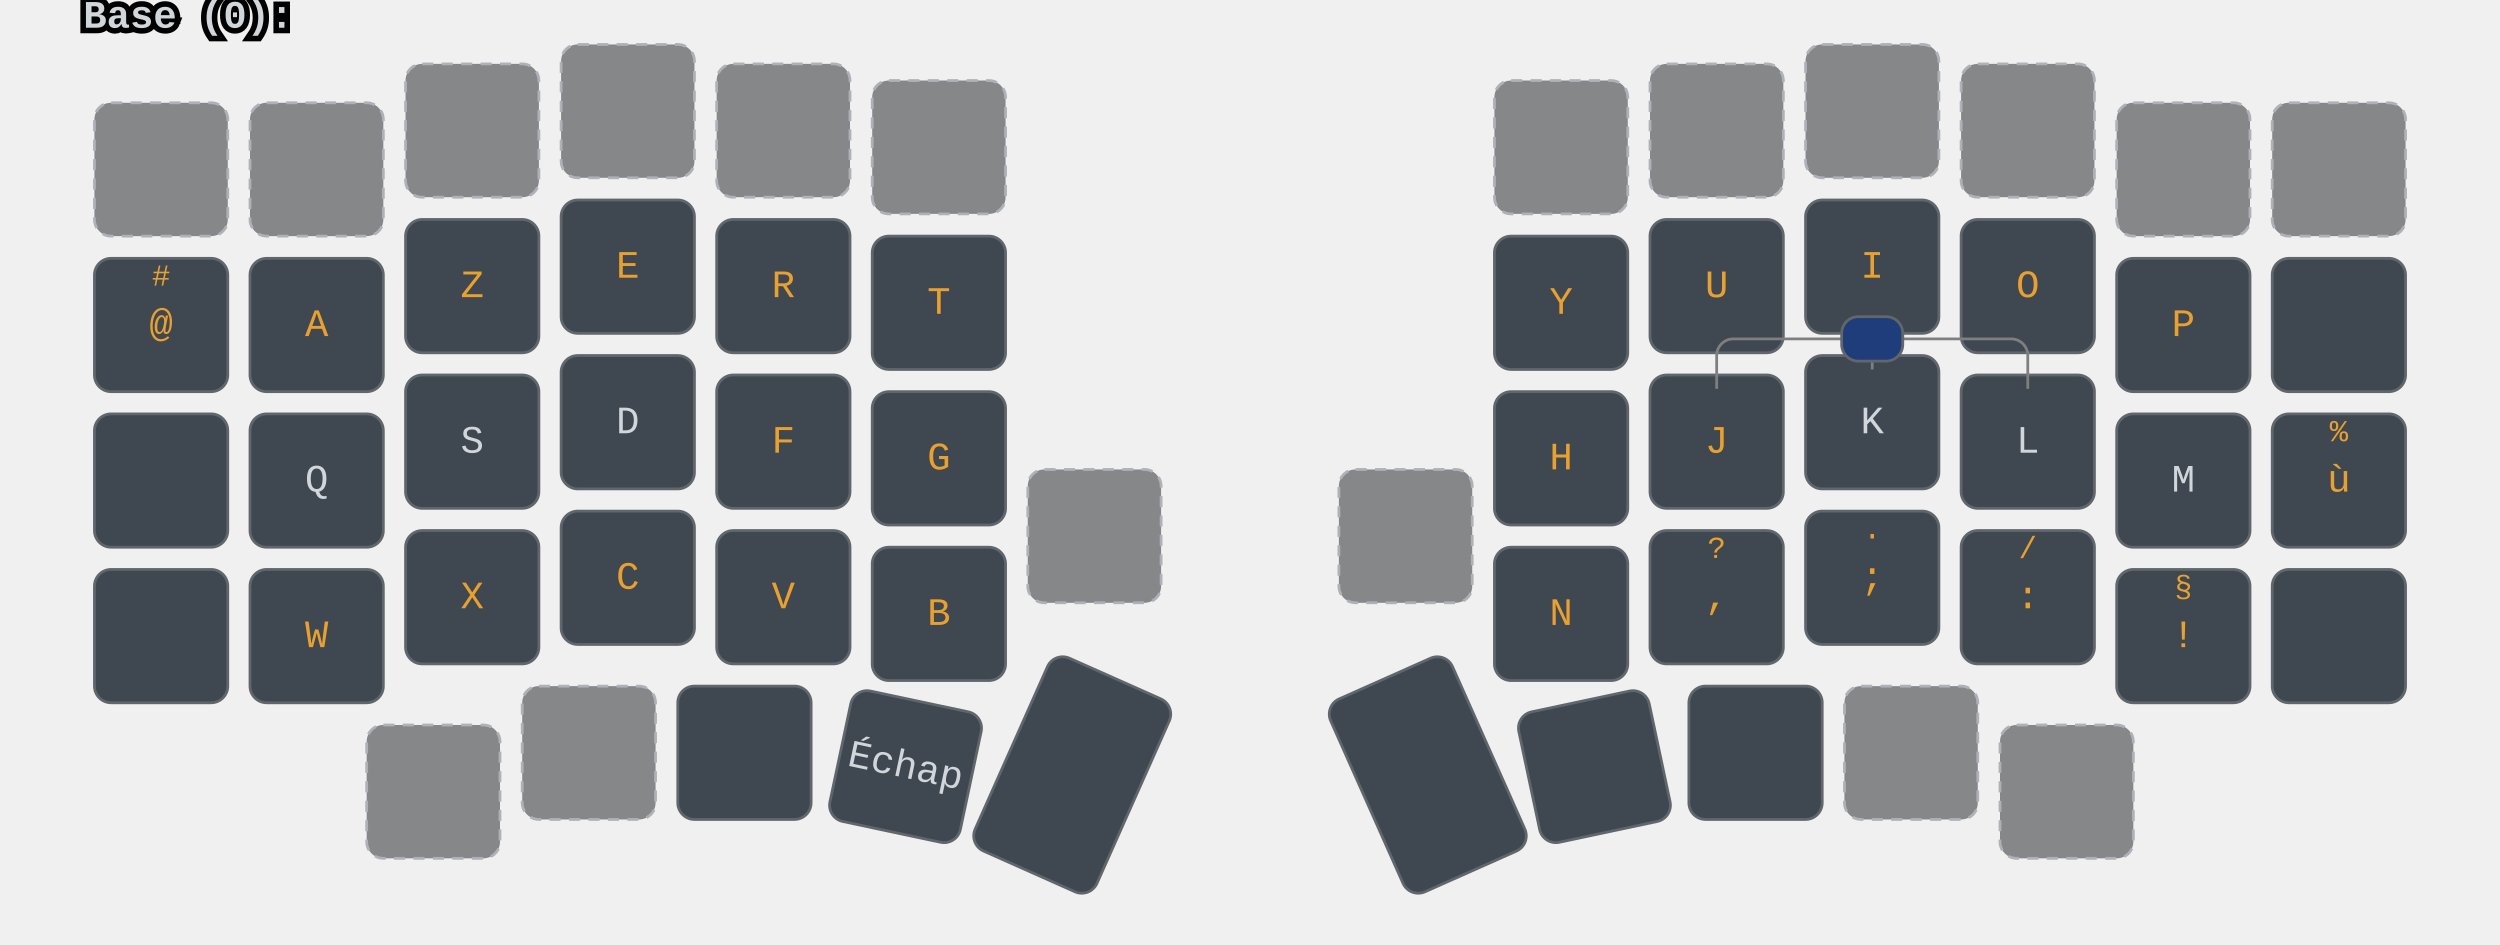
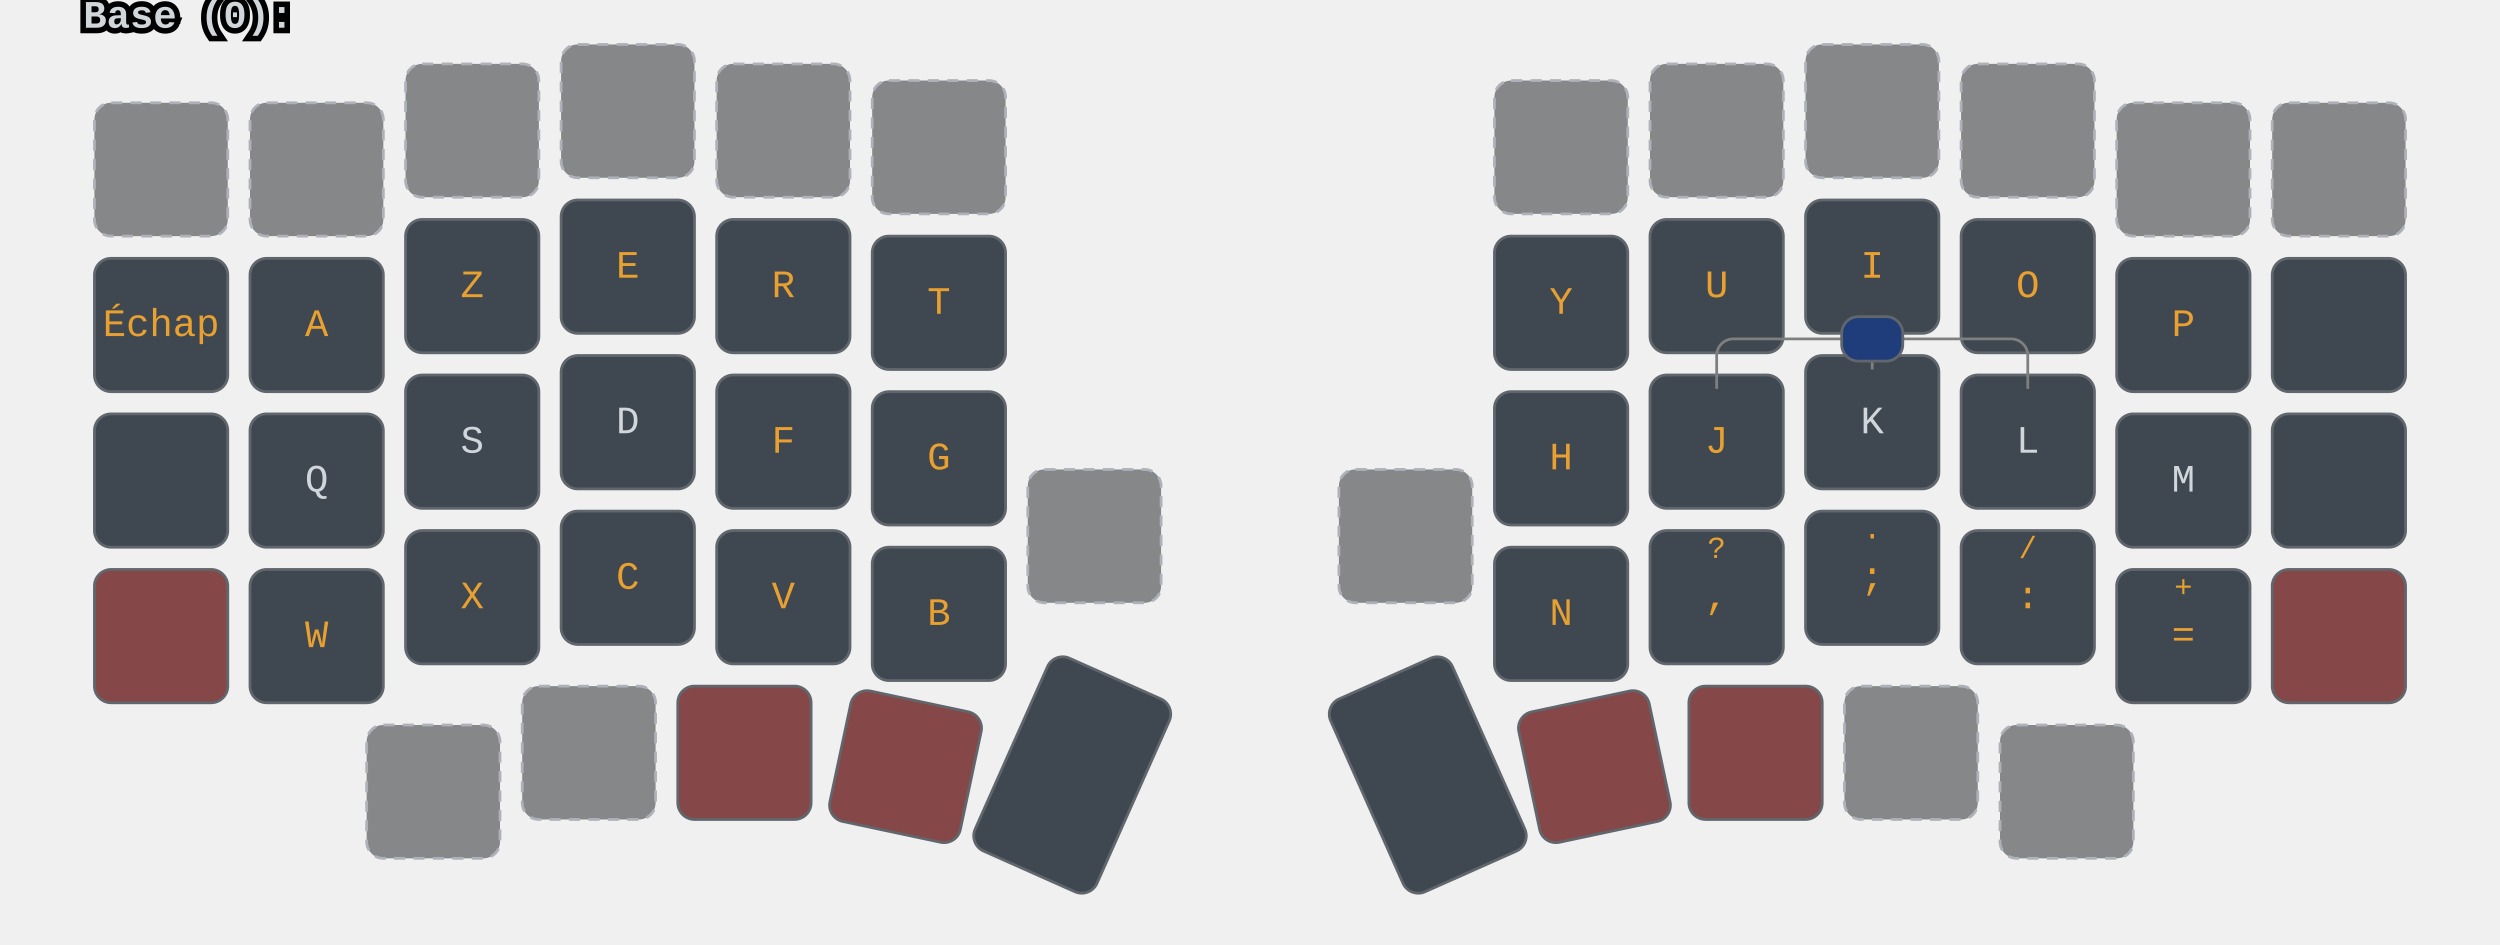
<svg xmlns="http://www.w3.org/2000/svg" xmlns:xlink="http://www.w3.org/1999/xlink" width="900" height="340" viewBox="0 0 900 340" class="keymap">
  <defs>/* start glyphs */
<svg id="mdi:apple-keyboard-command">
      <svg id="mdi-apple-keyboard-command" viewBox="0 0 24 24">
        <path d="M6,2A4,4 0 0,1 10,6V8H14V6A4,4 0 0,1 18,2A4,4 0 0,1 22,6A4,4 0 0,1 18,10H16V14H18A4,4 0 0,1 22,18A4,4 0 0,1 18,22A4,4 0 0,1 14,18V16H10V18A4,4 0 0,1 6,22A4,4 0 0,1 2,18A4,4 0 0,1 6,14H8V10H6A4,4 0 0,1 2,6A4,4 0 0,1 6,2M16,18A2,2 0 0,0 18,20A2,2 0 0,0 20,18A2,2 0 0,0 18,16H16V18M14,10H10V14H14V10M6,16A2,2 0 0,0 4,18A2,2 0 0,0 6,20A2,2 0 0,0 8,18V16H6M8,6A2,2 0 0,0 6,4A2,2 0 0,0 4,6A2,2 0 0,0 6,8H8V6M18,8A2,2 0 0,0 20,6A2,2 0 0,0 18,4A2,2 0 0,0 16,6V8H18Z" />
      </svg>
    </svg>
    <svg id="mdi:apple-keyboard-control">
      <svg id="mdi-apple-keyboard-control" viewBox="0 0 24 24">
        <path d="M19.78,11.78L18.36,13.19L12,6.83L5.64,13.19L4.22,11.78L12,4L19.78,11.78Z" />
      </svg>
    </svg>
    <svg id="mdi:apple-keyboard-option">
      <svg id="mdi-apple-keyboard-option" viewBox="0 0 24 24">
        <path d="M3,4H9.11L16.15,18H21V20H14.88L7.84,6H3V4M14,4H21V6H14V4Z" />
      </svg>
    </svg>
    <svg id="mdi:apple-keyboard-shift">
      <svg id="mdi-apple-keyboard-shift" viewBox="0 0 24 24">
        <path d="M15,18V12H17.17L12,6.83L6.83,12H9V18H15M12,4L22,14H17V20H7V14H2L12,4Z" />
      </svg>
    </svg>
    <svg id="mdi:backspace">
      <svg id="mdi-backspace" viewBox="0 0 24 24">
        <path d="M22,3H7C6.31,3 5.77,3.35 5.41,3.88L0,12L5.41,20.11C5.77,20.64 6.31,21 7,21H22A2,2 0 0,0 24,19V5A2,2 0 0,0 22,3M19,15.59L17.59,17L14,13.41L10.41,17L9,15.59L12.59,12L9,8.41L10.41,7L14,10.59L17.59,7L19,8.41L15.41,12" />
      </svg>
    </svg>
    <svg id="mdi:backspace-reverse">
      <svg id="mdi-backspace-reverse" viewBox="0 0 24 24">
        <path d="M2,21H17C17.7,21 18.2,20.6 18.6,20.1L24,12L18.6,3.9C18.2,3.4 17.7,3 17,3H2A2,2 0 0,0 0,5V19A2,2 0 0,0 2,21M5,8.4L6.4,7L10,10.6L13.6,7L15,8.4L11.4,12L15,15.6L13.6,17L10,13.4L6.4,17L5,15.6L8.6,12" />
      </svg>
    </svg>
    <svg id="mdi:bluetooth-connect">
      <svg id="mdi-bluetooth-connect" viewBox="0 0 24 24">
        <path d="M19,10L17,12L19,14L21,12M14.88,16.29L13,18.17V14.41M13,5.83L14.88,7.71L13,9.58M17.71,7.71L12,2H11V9.58L6.41,5L5,6.41L10.59,12L5,17.58L6.41,19L11,14.41V22H12L17.71,16.29L13.41,12M7,12L5,10L3,12L5,14L7,12Z" />
      </svg>
    </svg>
    <svg id="mdi:bluetooth-off">
      <svg id="mdi-bluetooth-off" viewBox="0 0 24 24">
        <path d="M13,5.83L14.88,7.71L13.28,9.31L14.69,10.72L17.71,7.7L12,2H11V7.03L13,9.03M5.41,4L4,5.41L10.59,12L5,17.59L6.41,19L11,14.41V22H12L16.29,17.71L18.59,20L20,18.59M13,18.17V14.41L14.88,16.29" />
      </svg>
    </svg>
    <svg id="mdi:code-block-tags">
      <svg id="mdi-code-block-tags" viewBox="0 0 24 24">
        <path d="M5.59 3.41L7 4.82L3.82 8L7 11.18L5.59 12.6L1 8L5.59 3.41M11.41 3.41L16 8L11.41 12.6L10 11.18L13.18 8L10 4.82L11.41 3.41M22 6V18C22 19.11 21.11 20 20 20H4C2.9 20 2 19.11 2 18V14H4V18H20V6H17.03V4H20C21.11 4 22 4.89 22 6Z" />
      </svg>
    </svg>
    <svg id="mdi:format-vertical-align-bottom">
      <svg id="mdi-format-vertical-align-bottom" viewBox="0 0 24 24">
        <path d="M16,13H13V3H11V13H8L12,17L16,13M4,19V21H20V19H4Z" />
      </svg>
    </svg>
    <svg id="mdi:format-vertical-align-top">
      <svg id="mdi-format-vertical-align-top" viewBox="0 0 24 24">
        <path d="M8,11H11V21H13V11H16L12,7L8,11M4,3V5H20V3H4Z" />
      </svg>
    </svg>
    <svg id="mdi:keyboard-return">
      <svg id="mdi-keyboard-return" viewBox="0 0 24 24">
        <path d="M19,7V11H5.83L9.41,7.41L8,6L2,12L8,18L9.41,16.58L5.83,13H21V7H19Z" />
      </svg>
    </svg>
    <svg id="mdi:keyboard-space">
      <svg id="mdi-keyboard-space" viewBox="0 0 24 24">
        <path d="M3 15H5V19H19V15H21V19C21 20.1 20.1 21 19 21H5C3.9 21 3 20.1 3 19V15Z" />
      </svg>
    </svg>
    <svg id="mdi:keyboard-tab">
      <svg id="mdi-keyboard-tab" viewBox="0 0 24 24">
        <path d="M20,18H22V6H20M11.59,7.41L15.17,11H1V13H15.17L11.59,16.58L13,18L19,12L13,6L11.59,7.41Z" />
      </svg>
    </svg>
    <svg id="mdi:numeric-1-box-multiple-outline">
      <svg id="mdi-numeric-1-box-multiple-outline" viewBox="0 0 24 24">
        <path d="M21,17H7V3H21M21,1H7A2,2 0 0,0 5,3V17A2,2 0 0,0 7,19H21A2,2 0 0,0 23,17V3A2,2 0 0,0 21,1M14,15H16V5H12V7H14M3,5H1V21A2,2 0 0,0 3,23H19V21H3V5Z" />
      </svg>
    </svg>
    <svg id="mdi:numeric-2-box-multiple-outline">
      <svg id="mdi-numeric-2-box-multiple-outline" viewBox="0 0 24 24">
        <path d="M17,13H13V11H15A2,2 0 0,0 17,9V7C17,5.89 16.1,5 15,5H11V7H15V9H13A2,2 0 0,0 11,11V15H17M21,17H7V3H21M21,1H7A2,2 0 0,0 5,3V17A2,2 0 0,0 7,19H21A2,2 0 0,0 23,17V3A2,2 0 0,0 21,1M3,5H1V21A2,2 0 0,0 3,23H19V21H3V5Z" />
      </svg>
    </svg>
    <svg id="mdi:numeric-3-box-multiple-outline">
      <svg id="mdi-numeric-3-box-multiple-outline" viewBox="0 0 24 24">
        <path d="M17,13V11.5A1.5,1.5 0 0,0 15.5,10A1.5,1.5 0 0,0 17,8.5V7C17,5.89 16.1,5 15,5H11V7H15V9H13V11H15V13H11V15H15A2,2 0 0,0 17,13M3,5H1V21A2,2 0 0,0 3,23H19V21H3M21,17H7V3H21M21,1H7A2,2 0 0,0 5,3V17A2,2 0 0,0 7,19H21A2,2 0 0,0 23,17V3A2,2 0 0,0 21,1Z" />
      </svg>
    </svg>
    <svg id="mdi:numeric-5-box-multiple-outline">
      <svg id="mdi-numeric-5-box-multiple-outline" viewBox="0 0 24 24">
        <path d="M17,13V11C17,9.89 16.1,9 15,9H13V7H17V5H11V11H15V13H11V15H15A2,2 0 0,0 17,13M3,5H1V21A2,2 0 0,0 3,23H19V21H3M21,17H7V3H21M21,1H7A2,2 0 0,0 5,3V17A2,2 0 0,0 7,19H21A2,2 0 0,0 23,17V3A2,2 0 0,0 21,1Z" />
      </svg>
    </svg>
    <svg id="mdi:palette-outline">
      <svg id="mdi-palette-outline" viewBox="0 0 24 24">
        <path d="M12,22A10,10 0 0,1 2,12A10,10 0 0,1 12,2C17.5,2 22,6 22,11A6,6 0 0,1 16,17H14.2C13.9,17 13.7,17.2 13.7,17.5C13.7,17.6 13.8,17.7 13.8,17.8C14.2,18.3 14.4,18.9 14.4,19.5C14.5,20.9 13.4,22 12,22M12,4A8,8 0 0,0 4,12A8,8 0 0,0 12,20C12.3,20 12.5,19.8 12.5,19.5C12.5,19.3 12.4,19.2 12.4,19.1C12,18.6 11.8,18.1 11.8,17.5C11.8,16.1 12.9,15 14.3,15H16A4,4 0 0,0 20,11C20,7.1 16.4,4 12,4M6.5,10C7.3,10 8,10.7 8,11.5C8,12.3 7.3,13 6.5,13C5.7,13 5,12.3 5,11.5C5,10.7 5.7,10 6.5,10M9.5,6C10.3,6 11,6.7 11,7.5C11,8.3 10.3,9 9.5,9C8.7,9 8,8.3 8,7.5C8,6.7 8.7,6 9.5,6M14.5,6C15.3,6 16,6.7 16,7.5C16,8.3 15.3,9 14.5,9C13.7,9 13,8.3 13,7.5C13,6.7 13.7,6 14.5,6M17.5,10C18.3,10 19,10.7 19,11.5C19,12.3 18.3,13 17.5,13C16.7,13 16,12.3 16,11.5C16,10.7 16.7,10 17.5,10Z" />
      </svg>
    </svg>
    <svg id="mdi:play-pause">
      <svg id="mdi-play-pause" viewBox="0 0 24 24">
        <path d="M3,5V19L11,12M13,19H16V5H13M18,5V19H21V5" />
      </svg>
    </svg>
    <svg id="mdi:skip-backward">
      <svg id="mdi-skip-backward" viewBox="0 0 24 24">
        <path d="M20,5V19L13,12M6,5V19H4V5M13,5V19L6,12" />
-       </svg>
-     </svg>
-     <svg id="mdi:skip-forward">
-       <svg id="mdi-skip-forward" viewBox="0 0 24 24">
-         <path d="M4,5V19L11,12M18,5V19H20V5M11,5V19L18,12" />
      </svg>
    </svg>
    <svg id="mdi:stop">
      <svg id="mdi-stop" viewBox="0 0 24 24">
        <path d="M18,18H6V6H18V18Z" />
      </svg>
    </svg>
    <svg id="mdi:usb">
      <svg id="mdi-usb" viewBox="0 0 24 24">
        <path d="M15,7V11H16V13H13V5H15L12,1L9,5H11V13H8V10.93C8.7,10.56 9.2,9.85 9.2,9C9.2,7.78 8.21,6.8 7,6.8C5.78,6.8 4.8,7.78 4.8,9C4.8,9.85 5.3,10.56 6,10.93V13A2,2 0 0,0 8,15H11V18.05C10.29,18.41 9.8,19.15 9.8,20A2.2,2.2 0 0,0 12,22.2A2.2,2.2 0 0,0 14.2,20C14.2,19.15 13.71,18.41 13,18.05V15H16A2,2 0 0,0 18,13V11H19V7H15Z" />
      </svg>
    </svg>
    <svg id="mdi:volume-minus">
      <svg id="mdi-volume-minus" viewBox="0 0 24 24">
        <path d="M3,9H7L12,4V20L7,15H3V9M14,11H22V13H14V11Z" />
      </svg>
    </svg>
    <svg id="mdi:volume-off">
      <svg id="mdi-volume-off" viewBox="0 0 24 24">
        <path d="M12,4L9.91,6.09L12,8.18M4.27,3L3,4.27L7.73,9H3V15H7L12,20V13.27L16.25,17.53C15.58,18.04 14.83,18.46 14,18.7V20.77C15.38,20.45 16.63,19.82 17.68,18.96L19.73,21L21,19.73L12,10.73M19,12C19,12.94 18.8,13.82 18.46,14.64L19.97,16.15C20.62,14.91 21,13.5 21,12C21,7.72 18,4.14 14,3.23V5.29C16.89,6.15 19,8.83 19,12M16.5,12C16.5,10.23 15.5,8.71 14,7.97V10.18L16.45,12.63C16.5,12.43 16.5,12.21 16.5,12Z" />
      </svg>
    </svg>
    <svg id="mdi:volume-plus">
      <svg id="mdi-volume-plus" viewBox="0 0 24 24">
        <path d="M3,9H7L12,4V20L7,15H3V9M14,11H17V8H19V11H22V13H19V16H17V13H14V11Z" />
      </svg>
    </svg>
  </defs>/* end glyphs */
<style>/* inherit to force styles through use tags */
svg path {
    fill: inherit;
}

/* font and background color specifications */
svg.keymap {
    font-family: SFMono-Regular,Consolas,Liberation Mono,Menlo,monospace;
    font-size: 14px;
    font-kerning: normal;
    text-rendering: optimizeLegibility;
    fill: #24292e;
}

/* default key styling */
rect.key {
    fill: #f6f8fa;
}

rect.key, rect.combo {
    stroke: #c9cccf;
    stroke-width: 1;
}

/* default key side styling, only used is draw_key_sides is set */
rect.side {
    filter: brightness(90%);
}

/* color accent for combo boxes */
rect.combo, rect.combo-separate {
    fill: #cdf;
}

/* color accent for held keys */
rect.held, rect.combo.held {
    fill: #fdd;
}

/* color accent for ghost (optional) keys */
rect.ghost, rect.combo.ghost {
    stroke-dasharray: 4, 4;
    stroke-width: 2;
}

text {
    text-anchor: middle;
    dominant-baseline: middle;
}

/* styling for layer labels */
text.label {
    font-weight: bold;
    text-anchor: start;
    stroke: white;
    stroke-width: 4;
    paint-order: stroke;
}

/* styling for optional footer */
text.footer {
    text-anchor: end;
    dominant-baseline: auto;
    stroke: white;
    stroke-width: 4;
    paint-order: stroke;
}

/* styling for combo tap, and key non-tap label text */
text.combo, text.hold, text.shifted, text.left, text.right, text.tl, text.tr, text.bl, text.br {
    font-size: 11px;
}

text.hold, text.bl, text.br {
    text-anchor: middle;
    dominant-baseline: auto;
}

text.shifted, text.tl, text.tr {
    text-anchor: middle;
    dominant-baseline: hanging;
}

text.left, text.tl, text.bl {
    text-anchor: start;
}

text.right, text.tr, text.br {
    text-anchor: end;
}

text.layer-activator {
    text-decoration: underline;
}

/* styling for hold/shifted label text in combo box */
text.combo.hold, text.combo.shifted, text.combo.left, text.combo.right {
    font-size: 8px;
}

/* lighter symbol for transparent keys */
text.trans {
    fill: #7b7e81;
}

/* styling for combo dendrons */
path.combo {
    stroke-width: 1;
    stroke: gray;
    fill: none;
}

/* Start Tabler Icons Cleanup */
/* cannot use height/width with glyphs */
.icon-tabler &gt; path {
    fill: inherit;
    stroke: inherit;
    stroke-width: 2;
}
/* hide tabler's default box */
.icon-tabler &gt; path[stroke="none"][fill="none"] {
    visibility: hidden;
}
/* End Tabler Icons Cleanup */

svg.keymap { fill: #d1d6db; }
rect.key { fill: #3f4750; }
rect.key, rect.combo { stroke: #60666c; }
rect.combo, rect.combo-separate { fill: #1f3d7a; }
rect.held, rect.combo.held { fill: #854747; }
text.label, text.footer { stroke: black; }
text.trans { fill: #7e8184; }
path.combo { stroke: #7f7f7f; }

rect.ghost { fill: #7b7e81; }
/* Positions Sofle sans switch (Corne 42) */
rect.key.noswitch {
  fill: #1a1d22;
  stroke: #6b7280;
  stroke-dasharray: 4 3;
  opacity: 0.5;
}
/* Légendes remappées affichage ≠ firmware (type fr), comme Corne keymap.html */
text.fr.tap,
text.fr.shifted,
text.fr.hold {
  fill: #e8a030;
}
</style>
  <g transform="translate(30, 0)" class="layer-Base">
    <text x="0" y="6" class="label" id="Base">Base (0):</text>
    <g transform="translate(0, 12)">
      <g transform="translate(28, 49)" class="key noswitch keypos-0">
        <rect rx="6" ry="6" x="-24" y="-24" width="48" height="48" class="key noswitch" />
      </g>
      <g transform="translate(84, 49)" class="key noswitch keypos-1">
        <rect rx="6" ry="6" x="-24" y="-24" width="48" height="48" class="key noswitch" />
      </g>
      <g transform="translate(140, 35)" class="key noswitch keypos-2">
        <rect rx="6" ry="6" x="-24" y="-24" width="48" height="48" class="key noswitch" />
      </g>
      <g transform="translate(196, 28)" class="key noswitch keypos-3">
        <rect rx="6" ry="6" x="-24" y="-24" width="48" height="48" class="key noswitch" />
      </g>
      <g transform="translate(252, 35)" class="key noswitch keypos-4">
        <rect rx="6" ry="6" x="-24" y="-24" width="48" height="48" class="key noswitch" />
      </g>
      <g transform="translate(308, 41)" class="key noswitch keypos-5">
        <rect rx="6" ry="6" x="-24" y="-24" width="48" height="48" class="key noswitch" />
      </g>
      <g transform="translate(532, 41)" class="key noswitch keypos-6">
        <rect rx="6" ry="6" x="-24" y="-24" width="48" height="48" class="key noswitch" />
      </g>
      <g transform="translate(588, 35)" class="key noswitch keypos-7">
        <rect rx="6" ry="6" x="-24" y="-24" width="48" height="48" class="key noswitch" />
      </g>
      <g transform="translate(644, 28)" class="key noswitch keypos-8">
        <rect rx="6" ry="6" x="-24" y="-24" width="48" height="48" class="key noswitch" />
      </g>
      <g transform="translate(700, 35)" class="key noswitch keypos-9">
        <rect rx="6" ry="6" x="-24" y="-24" width="48" height="48" class="key noswitch" />
      </g>
      <g transform="translate(756, 49)" class="key noswitch keypos-10">
        <rect rx="6" ry="6" x="-24" y="-24" width="48" height="48" class="key noswitch" />
      </g>
      <g transform="translate(812, 49)" class="key noswitch keypos-11">
        <rect rx="6" ry="6" x="-24" y="-24" width="48" height="48" class="key noswitch" />
      </g>
      <g transform="translate(28, 105)" class="key fr keypos-12">
        <rect rx="6" ry="6" x="-24" y="-24" width="48" height="48" class="key fr" />
-         <text x="0" y="0" class="key fr tap">@</text>
-         <text x="0" y="-20" class="key fr shifted">#</text>
+         <text x="0" y="0" class="key fr tap">Échap</text>
      </g>
      <g transform="translate(84, 105)" class="key fr keypos-13">
        <rect rx="6" ry="6" x="-24" y="-24" width="48" height="48" class="key fr" />
        <text x="0" y="0" class="key fr tap">A</text>
      </g>
      <g transform="translate(140, 91)" class="key fr keypos-14">
        <rect rx="6" ry="6" x="-24" y="-24" width="48" height="48" class="key fr" />
        <text x="0" y="0" class="key fr tap">Z</text>
      </g>
      <g transform="translate(196, 84)" class="key fr keypos-15">
        <rect rx="6" ry="6" x="-24" y="-24" width="48" height="48" class="key fr" />
        <text x="0" y="0" class="key fr tap">E</text>
      </g>
      <g transform="translate(252, 91)" class="key fr keypos-16">
        <rect rx="6" ry="6" x="-24" y="-24" width="48" height="48" class="key fr" />
        <text x="0" y="0" class="key fr tap">R</text>
      </g>
      <g transform="translate(308, 97)" class="key fr keypos-17">
        <rect rx="6" ry="6" x="-24" y="-24" width="48" height="48" class="key fr" />
        <text x="0" y="0" class="key fr tap">T</text>
      </g>
      <g transform="translate(532, 97)" class="key fr keypos-18">
        <rect rx="6" ry="6" x="-24" y="-24" width="48" height="48" class="key fr" />
        <text x="0" y="0" class="key fr tap">Y</text>
      </g>
      <g transform="translate(588, 91)" class="key fr keypos-19">
        <rect rx="6" ry="6" x="-24" y="-24" width="48" height="48" class="key fr" />
        <text x="0" y="0" class="key fr tap">U</text>
      </g>
      <g transform="translate(644, 84)" class="key fr keypos-20">
        <rect rx="6" ry="6" x="-24" y="-24" width="48" height="48" class="key fr" />
        <text x="0" y="0" class="key fr tap">I</text>
      </g>
      <g transform="translate(700, 91)" class="key fr keypos-21">
        <rect rx="6" ry="6" x="-24" y="-24" width="48" height="48" class="key fr" />
        <text x="0" y="0" class="key fr tap">O</text>
      </g>
      <g transform="translate(756, 105)" class="key fr keypos-22">
        <rect rx="6" ry="6" x="-24" y="-24" width="48" height="48" class="key fr" />
        <text x="0" y="0" class="key fr tap">P</text>
      </g>
      <g transform="translate(812, 105)" class="key keypos-23">
        <rect rx="6" ry="6" x="-24" y="-24" width="48" height="48" class="key" />
-         <use href="#mdi:backspace-reverse" xlink:href="#mdi:backspace-reverse" x="-7" y="-7" height="14" width="14.0" class="key tap glyph mdi:backspace-reverse" />
+         <use href="#mdi:backspace" xlink:href="#mdi:backspace" x="-7" y="-7" height="14" width="14.0" class="key tap glyph mdi:backspace" />
      </g>
      <g transform="translate(28, 161)" class="key keypos-24">
        <rect rx="6" ry="6" x="-24" y="-24" width="48" height="48" class="key" />
        <use href="#mdi:keyboard-tab" xlink:href="#mdi:keyboard-tab" x="-7" y="-7" height="14" width="14.0" class="key tap glyph mdi:keyboard-tab" />
      </g>
      <g transform="translate(84, 161)" class="key keypos-25">
        <rect rx="6" ry="6" x="-24" y="-24" width="48" height="48" class="key" />
        <text x="0" y="0" class="key tap">Q</text>
        <use href="#mdi:apple-keyboard-control" xlink:href="#mdi:apple-keyboard-control" x="-6" y="8" height="12" width="12.0" class="key hold glyph mdi:apple-keyboard-control" />
      </g>
      <g transform="translate(140, 147)" class="key keypos-26">
        <rect rx="6" ry="6" x="-24" y="-24" width="48" height="48" class="key" />
        <text x="0" y="0" class="key tap">S</text>
        <use href="#mdi:apple-keyboard-option" xlink:href="#mdi:apple-keyboard-option" x="-6" y="8" height="12" width="12.0" class="key hold glyph mdi:apple-keyboard-option" />
      </g>
      <g transform="translate(196, 140)" class="key keypos-27">
        <rect rx="6" ry="6" x="-24" y="-24" width="48" height="48" class="key" />
        <text x="0" y="0" class="key tap">D</text>
        <use href="#mdi:apple-keyboard-command" xlink:href="#mdi:apple-keyboard-command" x="-6" y="8" height="12" width="12.0" class="key hold glyph mdi:apple-keyboard-command" />
      </g>
      <g transform="translate(252, 147)" class="key fr keypos-28">
        <rect rx="6" ry="6" x="-24" y="-24" width="48" height="48" class="key fr" />
        <text x="0" y="0" class="key fr tap">F</text>
      </g>
      <g transform="translate(308, 153)" class="key fr keypos-29">
        <rect rx="6" ry="6" x="-24" y="-24" width="48" height="48" class="key fr" />
        <text x="0" y="0" class="key fr tap">G</text>
      </g>
      <g transform="translate(532, 153)" class="key fr keypos-30">
        <rect rx="6" ry="6" x="-24" y="-24" width="48" height="48" class="key fr" />
        <text x="0" y="0" class="key fr tap">H</text>
      </g>
      <g transform="translate(588, 147)" class="key fr keypos-31">
        <rect rx="6" ry="6" x="-24" y="-24" width="48" height="48" class="key fr" />
        <text x="0" y="0" class="key fr tap">J</text>
      </g>
      <g transform="translate(644, 140)" class="key keypos-32">
        <rect rx="6" ry="6" x="-24" y="-24" width="48" height="48" class="key" />
        <text x="0" y="0" class="key tap">K</text>
        <use href="#mdi:apple-keyboard-command" xlink:href="#mdi:apple-keyboard-command" x="-6" y="8" height="12" width="12.0" class="key hold glyph mdi:apple-keyboard-command" />
      </g>
      <g transform="translate(700, 147)" class="key keypos-33">
        <rect rx="6" ry="6" x="-24" y="-24" width="48" height="48" class="key" />
        <text x="0" y="0" class="key tap">L</text>
        <use href="#mdi:apple-keyboard-option" xlink:href="#mdi:apple-keyboard-option" x="-6" y="8" height="12" width="12.0" class="key hold glyph mdi:apple-keyboard-option" />
      </g>
      <g transform="translate(756, 161)" class="key keypos-34">
        <rect rx="6" ry="6" x="-24" y="-24" width="48" height="48" class="key" />
        <text x="0" y="0" class="key tap">M</text>
        <use href="#mdi:apple-keyboard-control" xlink:href="#mdi:apple-keyboard-control" x="-6" y="8" height="12" width="12.0" class="key hold glyph mdi:apple-keyboard-control" />
      </g>
-       <g transform="translate(812, 161)" class="key fr keypos-35">
-         <rect rx="6" ry="6" x="-24" y="-24" width="48" height="48" class="key fr" />
-         <text x="0" y="0" class="key fr tap">ù</text>
-         <text x="0" y="-20" class="key fr shifted">%</text>
-       </g>
-       <g transform="translate(28, 217)" class="key keypos-36">
-         <rect rx="6" ry="6" x="-24" y="-24" width="48" height="48" class="key" />
+       <g transform="translate(812, 161)" class="key keypos-35">
+         <rect rx="6" ry="6" x="-24" y="-24" width="48" height="48" class="key" />
+         <use href="#mdi:numeric-5-box-multiple-outline" xlink:href="#mdi:numeric-5-box-multiple-outline" x="-7" y="-7" height="14" width="14.0" class="key tap glyph mdi:numeric-5-box-multiple-outline" />
+       </g>
+       <g transform="translate(28, 217)" class="key held keypos-36">
+         <rect rx="6" ry="6" x="-24" y="-24" width="48" height="48" class="key held" />
+         <use href="#mdi:apple-keyboard-shift" xlink:href="#mdi:apple-keyboard-shift" x="-7" y="-7" height="14" width="14.0" class="key held tap glyph mdi:apple-keyboard-shift" />
      </g>
      <g transform="translate(84, 217)" class="key fr keypos-37">
        <rect rx="6" ry="6" x="-24" y="-24" width="48" height="48" class="key fr" />
        <text x="0" y="0" class="key fr tap">W</text>
      </g>
      <g transform="translate(140, 203)" class="key fr keypos-38">
        <rect rx="6" ry="6" x="-24" y="-24" width="48" height="48" class="key fr" />
        <text x="0" y="0" class="key fr tap">X</text>
      </g>
      <g transform="translate(196, 196)" class="key fr keypos-39">
        <rect rx="6" ry="6" x="-24" y="-24" width="48" height="48" class="key fr" />
        <text x="0" y="0" class="key fr tap">C</text>
      </g>
      <g transform="translate(252, 203)" class="key fr keypos-40">
        <rect rx="6" ry="6" x="-24" y="-24" width="48" height="48" class="key fr" />
        <text x="0" y="0" class="key fr tap">V</text>
      </g>
      <g transform="translate(308, 209)" class="key fr keypos-41">
        <rect rx="6" ry="6" x="-24" y="-24" width="48" height="48" class="key fr" />
        <text x="0" y="0" class="key fr tap">B</text>
      </g>
      <g transform="translate(364, 181)" class="key noswitch keypos-42">
        <rect rx="6" ry="6" x="-24" y="-24" width="48" height="48" class="key noswitch" />
      </g>
      <g transform="translate(476, 181)" class="key noswitch keypos-43">
        <rect rx="6" ry="6" x="-24" y="-24" width="48" height="48" class="key noswitch" />
      </g>
      <g transform="translate(532, 209)" class="key fr keypos-44">
        <rect rx="6" ry="6" x="-24" y="-24" width="48" height="48" class="key fr" />
        <text x="0" y="0" class="key fr tap">N</text>
      </g>
      <g transform="translate(588, 203)" class="key fr keypos-45">
        <rect rx="6" ry="6" x="-24" y="-24" width="48" height="48" class="key fr" />
        <text x="0" y="0" class="key fr tap">,</text>
        <text x="0" y="-20" class="key fr shifted">?</text>
      </g>
      <g transform="translate(644, 196)" class="key fr keypos-46">
        <rect rx="6" ry="6" x="-24" y="-24" width="48" height="48" class="key fr" />
        <text x="0" y="0" class="key fr tap">;</text>
        <text x="0" y="-20" class="key fr shifted">.</text>
      </g>
      <g transform="translate(700, 203)" class="key fr keypos-47">
        <rect rx="6" ry="6" x="-24" y="-24" width="48" height="48" class="key fr" />
        <text x="0" y="0" class="key fr tap">:</text>
        <text x="0" y="-20" class="key fr shifted">/</text>
      </g>
      <g transform="translate(756, 217)" class="key fr keypos-48">
        <rect rx="6" ry="6" x="-24" y="-24" width="48" height="48" class="key fr" />
-         <text x="0" y="0" class="key fr tap">!</text>
-         <text x="0" y="-20" class="key fr shifted">§</text>
-       </g>
-       <g transform="translate(812, 217)" class="key keypos-49">
-         <rect rx="6" ry="6" x="-24" y="-24" width="48" height="48" class="key" />
+         <text x="0" y="0" class="key fr tap">=</text>
+         <text x="0" y="-20" class="key fr shifted">+</text>
+       </g>
+       <g transform="translate(812, 217)" class="key held keypos-49">
+         <rect rx="6" ry="6" x="-24" y="-24" width="48" height="48" class="key held" />
+         <use href="#mdi:apple-keyboard-shift" xlink:href="#mdi:apple-keyboard-shift" x="-7" y="-7" height="14" width="14.0" class="key held tap glyph mdi:apple-keyboard-shift" />
      </g>
      <g transform="translate(126, 273)" class="key noswitch keypos-50">
        <rect rx="6" ry="6" x="-24" y="-24" width="48" height="48" class="key noswitch" />
      </g>
      <g transform="translate(182, 259)" class="key noswitch keypos-51">
        <rect rx="6" ry="6" x="-24" y="-24" width="48" height="48" class="key noswitch" />
      </g>
-       <g transform="translate(238, 259)" class="key keypos-52">
-         <rect rx="6" ry="6" x="-24" y="-24" width="48" height="48" class="key" />
-       </g>
-       <g transform="translate(296, 264) rotate(12.0)" class="key keypos-53">
-         <rect rx="6" ry="6" x="-24" y="-24" width="48" height="48" class="key" />
-         <text x="0" y="0" class="key tap">Échap</text>
-         <use href="#mdi:apple-keyboard-shift" xlink:href="#mdi:apple-keyboard-shift" x="-6" y="8" height="12" width="12.0" class="key hold glyph mdi:apple-keyboard-shift" />
+       <g transform="translate(238, 259)" class="key held keypos-52">
+         <rect rx="6" ry="6" x="-24" y="-24" width="48" height="48" class="key held" />
+         <use href="#mdi:apple-keyboard-option" xlink:href="#mdi:apple-keyboard-option" x="-7" y="-7" height="14" width="14.0" class="key held tap glyph mdi:apple-keyboard-option" />
+       </g>
+       <g transform="translate(296, 264) rotate(12.0)" class="key held keypos-53">
+         <rect rx="6" ry="6" x="-24" y="-24" width="48" height="48" class="key held" />
+         <use href="#mdi:apple-keyboard-command" xlink:href="#mdi:apple-keyboard-command" x="-7" y="-7" height="14" width="14.0" class="key held tap glyph mdi:apple-keyboard-command" />
      </g>
      <g transform="translate(356, 267) rotate(24.0)" class="key keypos-54">
        <rect rx="6" ry="6" x="-24" y="-38" width="48" height="76" class="key" />
        <use href="#mdi:keyboard-return" xlink:href="#mdi:keyboard-return" x="-7" y="-7" height="14" width="14.0" class="key tap glyph mdi:keyboard-return" />
        <use href="#mdi:numeric-2-box-multiple-outline" xlink:href="#mdi:numeric-2-box-multiple-outline" x="-6" y="22" height="12" width="12.0" class="key hold glyph mdi:numeric-2-box-multiple-outline" />
      </g>
      <g transform="translate(484, 267) rotate(-24.0)" class="key keypos-55">
        <rect rx="6" ry="6" x="-24" y="-38" width="48" height="76" class="key" />
        <use href="#mdi:keyboard-space" xlink:href="#mdi:keyboard-space" x="-7" y="-7" height="14" width="14.0" class="key tap glyph mdi:keyboard-space" />
        <use href="#mdi:numeric-1-box-multiple-outline" xlink:href="#mdi:numeric-1-box-multiple-outline" x="-6" y="22" height="12" width="12.0" class="key hold glyph mdi:numeric-1-box-multiple-outline" />
      </g>
-       <g transform="translate(544, 264) rotate(-12.0)" class="key keypos-56">
-         <rect rx="6" ry="6" x="-24" y="-24" width="48" height="48" class="key" />
-         <use href="#mdi:backspace" xlink:href="#mdi:backspace" x="-7" y="-7" height="14" width="14.0" class="key tap glyph mdi:backspace" />
-         <use href="#mdi:apple-keyboard-shift" xlink:href="#mdi:apple-keyboard-shift" x="-6" y="8" height="12" width="12.0" class="key hold glyph mdi:apple-keyboard-shift" />
-       </g>
-       <g transform="translate(602, 259)" class="key keypos-57">
-         <rect rx="6" ry="6" x="-24" y="-24" width="48" height="48" class="key" />
-         <use href="#mdi:numeric-5-box-multiple-outline" xlink:href="#mdi:numeric-5-box-multiple-outline" x="-7" y="-7" height="14" width="14.0" class="key tap glyph mdi:numeric-5-box-multiple-outline" />
+       <g transform="translate(544, 264) rotate(-12.0)" class="key held keypos-56">
+         <rect rx="6" ry="6" x="-24" y="-24" width="48" height="48" class="key held" />
+         <use href="#mdi:apple-keyboard-command" xlink:href="#mdi:apple-keyboard-command" x="-7" y="-7" height="14" width="14.0" class="key held tap glyph mdi:apple-keyboard-command" />
+       </g>
+       <g transform="translate(602, 259)" class="key held keypos-57">
+         <rect rx="6" ry="6" x="-24" y="-24" width="48" height="48" class="key held" />
+         <use href="#mdi:apple-keyboard-option" xlink:href="#mdi:apple-keyboard-option" x="-7" y="-7" height="14" width="14.0" class="key held tap glyph mdi:apple-keyboard-option" />
      </g>
      <g transform="translate(658, 259)" class="key noswitch keypos-58">
        <rect rx="6" ry="6" x="-24" y="-24" width="48" height="48" class="key noswitch" />
      </g>
      <g transform="translate(714, 273)" class="key noswitch keypos-59">
        <rect rx="6" ry="6" x="-24" y="-24" width="48" height="48" class="key noswitch" />
      </g>
      <g class="combo combopos-0">
        <path d="M644,110 h-50 a6.0,6.0 0 0 0 -6.0,6.0 v12" class="combo" />
        <path d="M644,110 l0,11" class="combo" />
        <path d="M644,110 h50 a6.0,6.0 0 0 1 6.0,6.0 v12" class="combo" />
        <rect rx="6" ry="6" x="633" y="102" width="22" height="16" class="combo" />
        <use href="#mdi:keyboard-return" xlink:href="#mdi:keyboard-return" x="637" y="103" height="14" width="14.0" class="combo tap glyph mdi:keyboard-return" />
      </g>
    </g>
  </g>
</svg>
